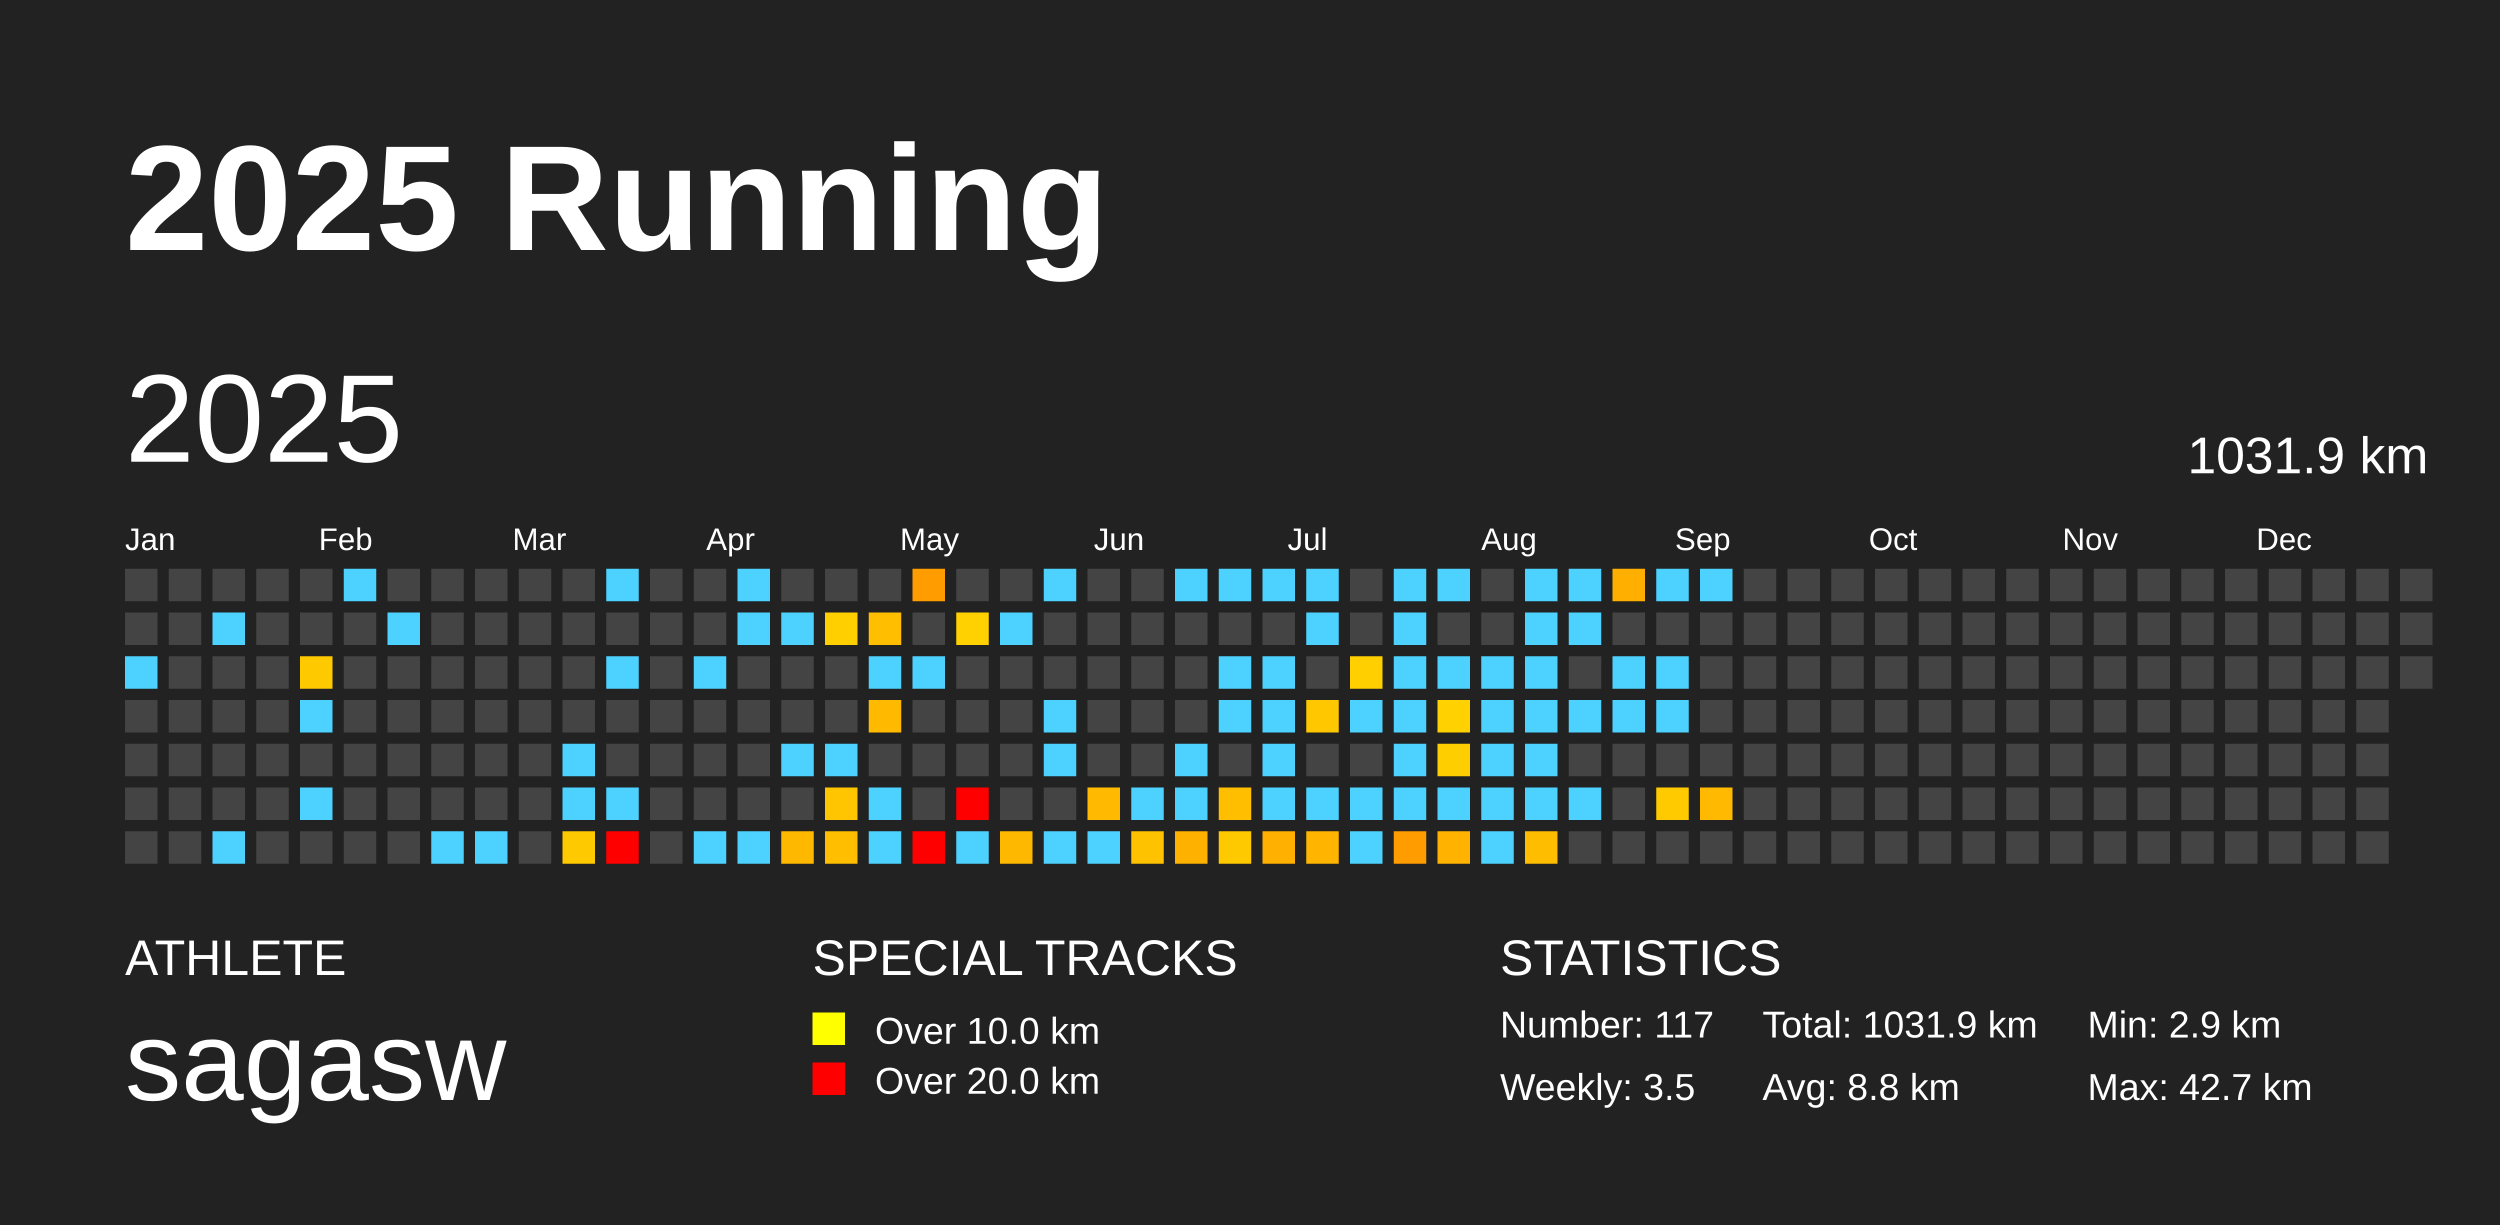
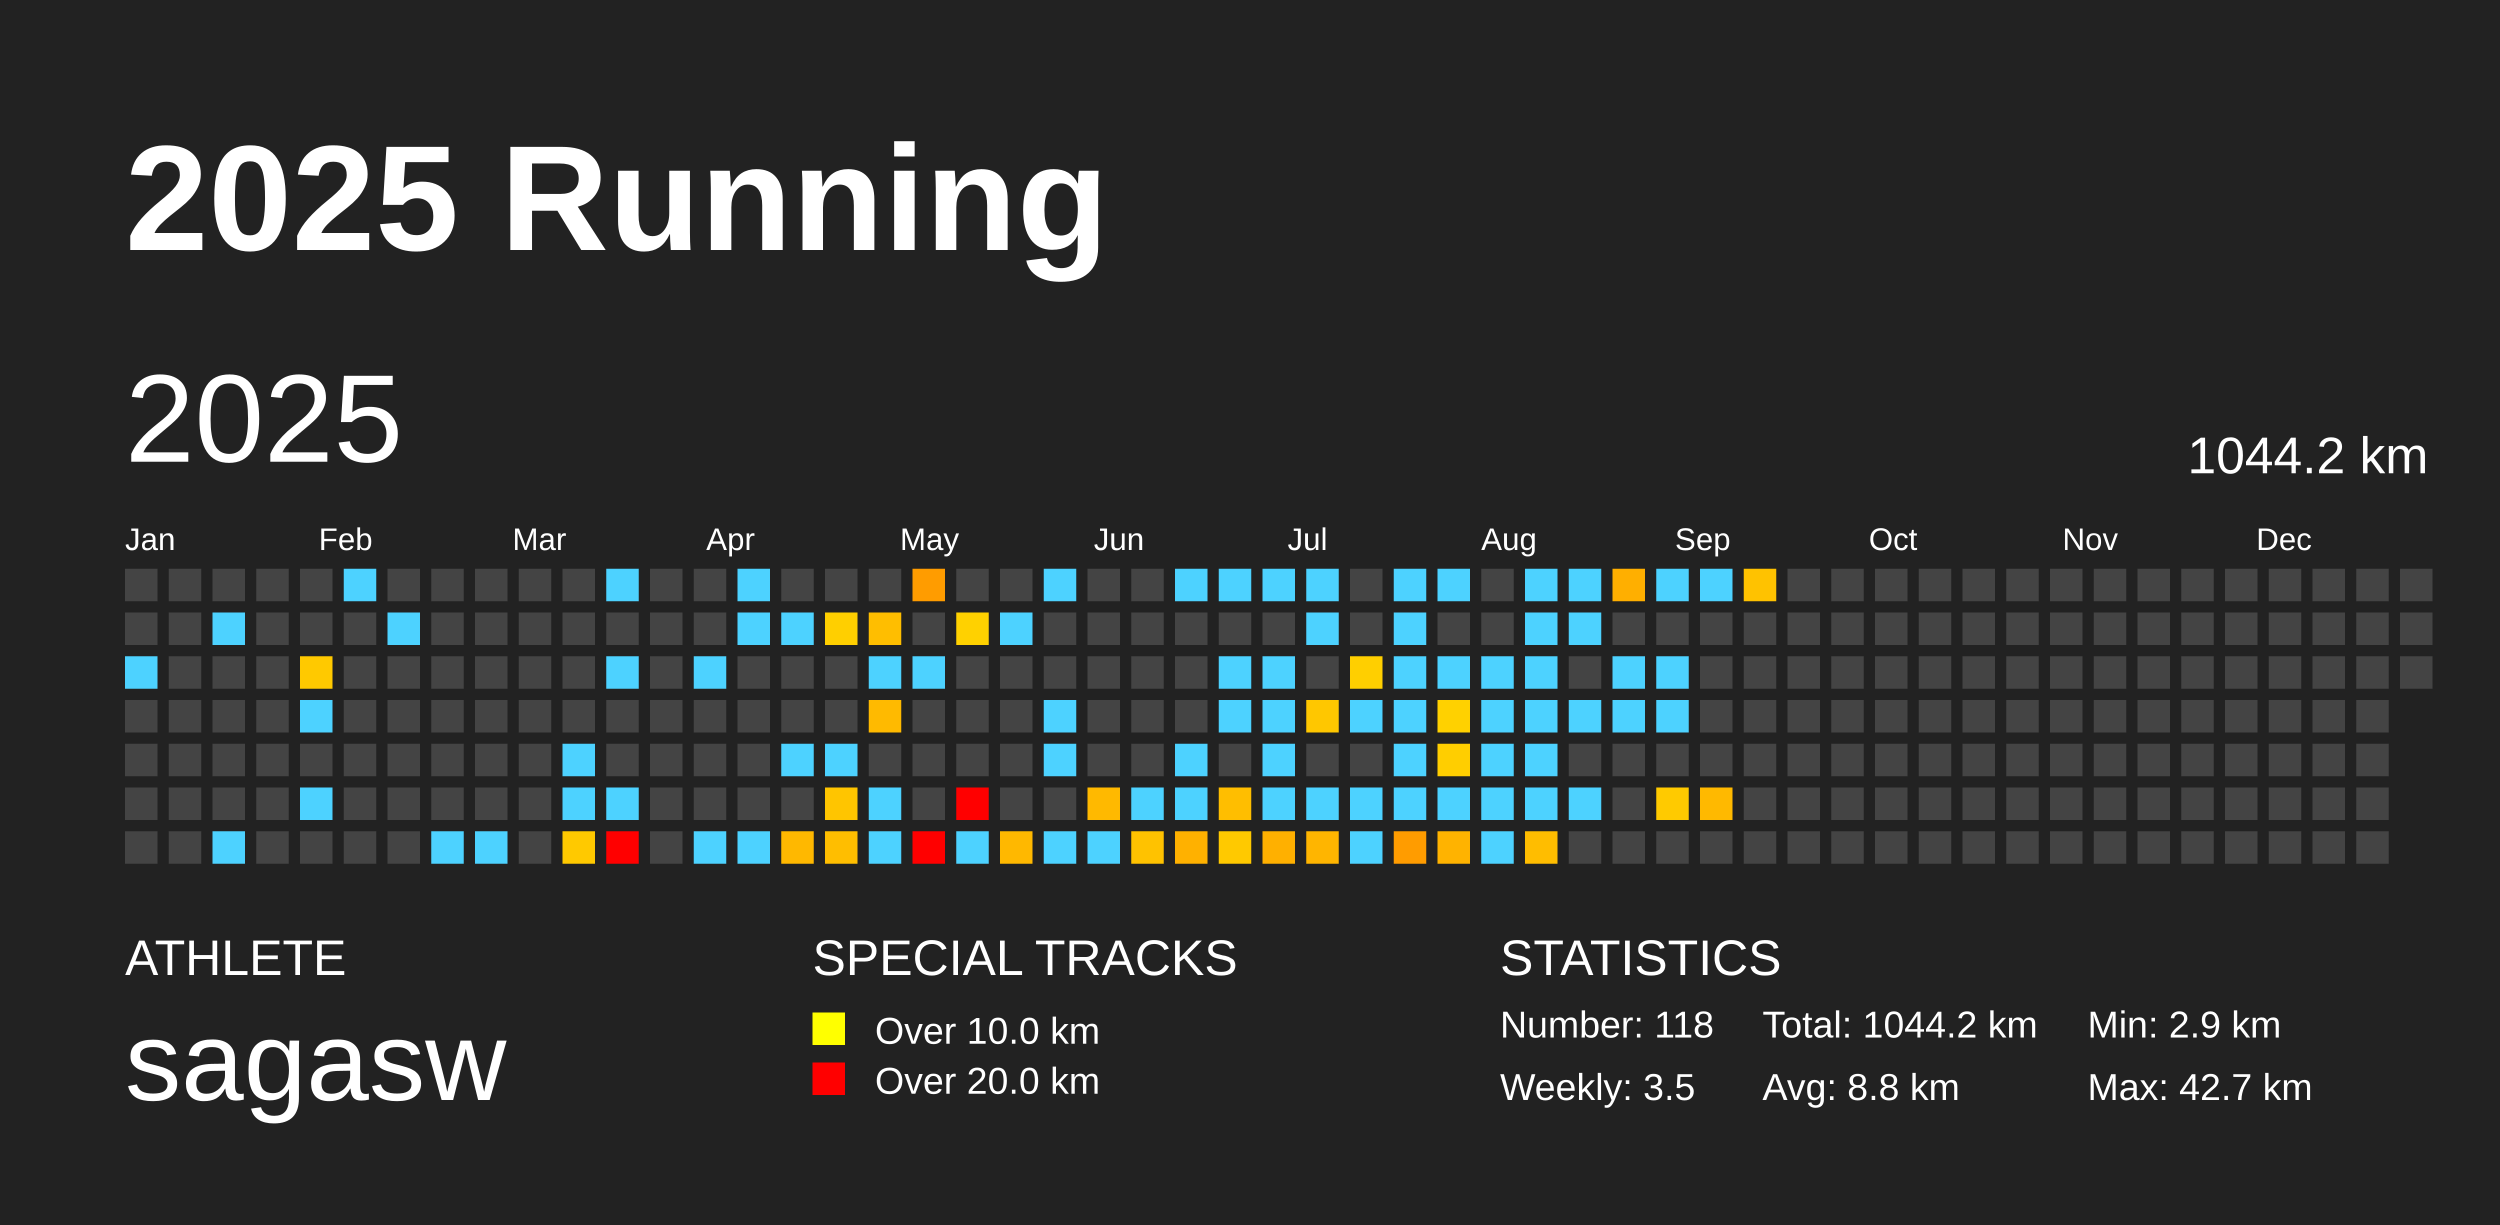
<svg xmlns="http://www.w3.org/2000/svg" baseProfile="full" height="98mm" version="1.1" viewBox="0,0,200,98" width="200mm">
  <defs />
  <rect fill="#222222" height="98" width="200" x="0" y="0" />
  <text fill="#FFFFFF" style="font-size:12px; font-family:Arial; font-weight:bold;" x="10" y="20">2025 Running</text>
  <text fill="#FFFFFF" style="font-size:4px; font-family:Arial" x="10" y="78">ATHLETE</text>
  <text fill="#FFFFFF" style="font-size:9px; font-family:Arial" x="10" y="88">sagasw</text>
  <text fill="#FFFFFF" style="font-size:4px; font-family:Arial" x="65" y="78">SPECIAL TRACKS</text>
  <rect fill="yellow" height="2.6" width="2.6" x="65" y="81" />
  <text fill="#FFFFFF" style="font-size:3px; font-family:Arial" x="70" y="83.5">Over 10.0 km</text>
  <rect fill="red" height="2.6" width="2.6" x="65" y="85" />
  <text fill="#FFFFFF" style="font-size:3px; font-family:Arial" x="70" y="87.5">Over 20.0 km</text>
  <text fill="#FFFFFF" style="font-size:4px; font-family:Arial" x="120" y="78">STATISTICS</text>
-   <text fill="#FFFFFF" style="font-size:3px; font-family:Arial" x="120" y="83">Number: 117</text>
+   <text fill="#FFFFFF" style="font-size:3px; font-family:Arial" x="120" y="83">Number: 118</text>
  <text fill="#FFFFFF" style="font-size:3px; font-family:Arial" x="120" y="88">Weekly: 3.5</text>
-   <text fill="#FFFFFF" style="font-size:3px; font-family:Arial" x="141" y="83">Total: 1031.9 km</text>
+   <text fill="#FFFFFF" style="font-size:3px; font-family:Arial" x="141" y="83">Total: 1044.2 km</text>
  <text fill="#FFFFFF" style="font-size:3px; font-family:Arial" x="141" y="88">Avg: 8.8 km</text>
  <text fill="#FFFFFF" style="font-size:3px; font-family:Arial" x="167" y="83">Min: 2.9 km</text>
  <text fill="#FFFFFF" style="font-size:3px; font-family:Arial" x="167" y="88">Max: 42.7 km</text>
  <text dominant-baseline="hanging" fill="#FFFFFF" style="font-size:10.0px; font-family:Arial;" x="10" y="30">2025</text>
-   <text dominant-baseline="hanging" fill="#FFFFFF" style="font-size:4.125px; font-family:Arial;" x="175" y="35">1031.9 km</text>
+   <text dominant-baseline="hanging" fill="#FFFFFF" style="font-size:4.125px; font-family:Arial;" x="175" y="35">1044.2 km</text>
  <text fill="#FFFFFF" style="font-size:2.5px; font-family:Arial" x="10.0" y="44">Jan</text>
  <text fill="#FFFFFF" style="font-size:2.5px; font-family:Arial" x="25.5" y="44">Feb</text>
  <text fill="#FFFFFF" style="font-size:2.5px; font-family:Arial" x="41.0" y="44">Mar</text>
  <text fill="#FFFFFF" style="font-size:2.5px; font-family:Arial" x="56.5" y="44">Apr</text>
  <text fill="#FFFFFF" style="font-size:2.5px; font-family:Arial" x="72.0" y="44">May</text>
  <text fill="#FFFFFF" style="font-size:2.5px; font-family:Arial" x="87.5" y="44">Jun</text>
  <text fill="#FFFFFF" style="font-size:2.5px; font-family:Arial" x="103.0" y="44">Jul</text>
  <text fill="#FFFFFF" style="font-size:2.5px; font-family:Arial" x="118.5" y="44">Aug</text>
  <text fill="#FFFFFF" style="font-size:2.5px; font-family:Arial" x="134.0" y="44">Sep</text>
  <text fill="#FFFFFF" style="font-size:2.5px; font-family:Arial" x="149.5" y="44">Oct</text>
  <text fill="#FFFFFF" style="font-size:2.5px; font-family:Arial" x="165.0" y="44">Nov</text>
  <text fill="#FFFFFF" style="font-size:2.5px; font-family:Arial" x="180.5" y="44">Dec</text>
  <rect fill="#444444" height="2.6" width="2.6" x="10.0" y="45.5" />
  <rect fill="#444444" height="2.6" width="2.6" x="10.0" y="49.0" />
  <rect fill="#4dd2ff" height="2.6" width="2.6" x="10.0" y="52.5" />
  <rect fill="#444444" height="2.6" width="2.6" x="10.0" y="56.0" />
  <rect fill="#444444" height="2.6" width="2.6" x="10.0" y="59.5" />
  <rect fill="#444444" height="2.6" width="2.6" x="10.0" y="63.0" />
  <rect fill="#444444" height="2.6" width="2.6" x="10.0" y="66.5" />
  <rect fill="#444444" height="2.6" width="2.6" x="13.5" y="45.5" />
  <rect fill="#444444" height="2.6" width="2.6" x="13.5" y="49.0" />
  <rect fill="#444444" height="2.6" width="2.6" x="13.5" y="52.5" />
  <rect fill="#444444" height="2.6" width="2.6" x="13.5" y="56.0" />
  <rect fill="#444444" height="2.6" width="2.6" x="13.5" y="59.5" />
  <rect fill="#444444" height="2.6" width="2.6" x="13.5" y="63.0" />
  <rect fill="#444444" height="2.6" width="2.6" x="13.5" y="66.5" />
  <rect fill="#444444" height="2.6" width="2.6" x="17.0" y="45.5" />
  <rect fill="#4dd2ff" height="2.6" width="2.6" x="17.0" y="49.0" />
  <rect fill="#444444" height="2.6" width="2.6" x="17.0" y="52.5" />
  <rect fill="#444444" height="2.6" width="2.6" x="17.0" y="56.0" />
  <rect fill="#444444" height="2.6" width="2.6" x="17.0" y="59.5" />
  <rect fill="#444444" height="2.6" width="2.6" x="17.0" y="63.0" />
  <rect fill="#4dd2ff" height="2.6" width="2.6" x="17.0" y="66.5" />
  <rect fill="#444444" height="2.6" width="2.6" x="20.5" y="45.5" />
  <rect fill="#444444" height="2.6" width="2.6" x="20.5" y="49.0" />
  <rect fill="#444444" height="2.6" width="2.6" x="20.5" y="52.5" />
  <rect fill="#444444" height="2.6" width="2.6" x="20.5" y="56.0" />
  <rect fill="#444444" height="2.6" width="2.6" x="20.5" y="59.5" />
  <rect fill="#444444" height="2.6" width="2.6" x="20.5" y="63.0" />
  <rect fill="#444444" height="2.6" width="2.6" x="20.5" y="66.5" />
  <rect fill="#444444" height="2.6" width="2.6" x="24.0" y="45.5" />
  <rect fill="#444444" height="2.6" width="2.6" x="24.0" y="49.0" />
  <rect fill="#ffc900" height="2.6" width="2.6" x="24.0" y="52.5" />
  <rect fill="#4dd2ff" height="2.6" width="2.6" x="24.0" y="56.0" />
  <rect fill="#444444" height="2.6" width="2.6" x="24.0" y="59.5" />
  <rect fill="#4dd2ff" height="2.6" width="2.6" x="24.0" y="63.0" />
  <rect fill="#444444" height="2.6" width="2.6" x="24.0" y="66.5" />
  <rect fill="#4dd2ff" height="2.6" width="2.6" x="27.5" y="45.5" />
  <rect fill="#444444" height="2.6" width="2.6" x="27.5" y="49.0" />
  <rect fill="#444444" height="2.6" width="2.6" x="27.5" y="52.5" />
  <rect fill="#444444" height="2.6" width="2.6" x="27.5" y="56.0" />
  <rect fill="#444444" height="2.6" width="2.6" x="27.5" y="59.5" />
  <rect fill="#444444" height="2.6" width="2.6" x="27.5" y="63.0" />
  <rect fill="#444444" height="2.6" width="2.6" x="27.5" y="66.5" />
  <rect fill="#444444" height="2.6" width="2.6" x="31.0" y="45.5" />
  <rect fill="#4dd2ff" height="2.6" width="2.6" x="31.0" y="49.0" />
  <rect fill="#444444" height="2.6" width="2.6" x="31.0" y="52.5" />
  <rect fill="#444444" height="2.6" width="2.6" x="31.0" y="56.0" />
  <rect fill="#444444" height="2.6" width="2.6" x="31.0" y="59.5" />
  <rect fill="#444444" height="2.6" width="2.6" x="31.0" y="63.0" />
  <rect fill="#444444" height="2.6" width="2.6" x="31.0" y="66.5" />
  <rect fill="#444444" height="2.6" width="2.6" x="34.5" y="45.5" />
  <rect fill="#444444" height="2.6" width="2.6" x="34.5" y="49.0" />
  <rect fill="#444444" height="2.6" width="2.6" x="34.5" y="52.5" />
  <rect fill="#444444" height="2.6" width="2.6" x="34.5" y="56.0" />
  <rect fill="#444444" height="2.6" width="2.6" x="34.5" y="59.5" />
  <rect fill="#444444" height="2.6" width="2.6" x="34.5" y="63.0" />
  <rect fill="#4dd2ff" height="2.6" width="2.6" x="34.5" y="66.5" />
  <rect fill="#444444" height="2.6" width="2.6" x="38.0" y="45.5" />
  <rect fill="#444444" height="2.6" width="2.6" x="38.0" y="49.0" />
  <rect fill="#444444" height="2.6" width="2.6" x="38.0" y="52.5" />
  <rect fill="#444444" height="2.6" width="2.6" x="38.0" y="56.0" />
  <rect fill="#444444" height="2.6" width="2.6" x="38.0" y="59.5" />
  <rect fill="#444444" height="2.6" width="2.6" x="38.0" y="63.0" />
  <rect fill="#4dd2ff" height="2.6" width="2.6" x="38.0" y="66.5" />
  <rect fill="#444444" height="2.6" width="2.6" x="41.5" y="45.5" />
  <rect fill="#444444" height="2.6" width="2.6" x="41.5" y="49.0" />
  <rect fill="#444444" height="2.6" width="2.6" x="41.5" y="52.5" />
  <rect fill="#444444" height="2.6" width="2.6" x="41.5" y="56.0" />
  <rect fill="#444444" height="2.6" width="2.6" x="41.5" y="59.5" />
  <rect fill="#444444" height="2.6" width="2.6" x="41.5" y="63.0" />
  <rect fill="#444444" height="2.6" width="2.6" x="41.5" y="66.5" />
  <rect fill="#444444" height="2.6" width="2.6" x="45.0" y="45.5" />
  <rect fill="#444444" height="2.6" width="2.6" x="45.0" y="49.0" />
  <rect fill="#444444" height="2.6" width="2.6" x="45.0" y="52.5" />
  <rect fill="#444444" height="2.6" width="2.6" x="45.0" y="56.0" />
  <rect fill="#4dd2ff" height="2.6" width="2.6" x="45.0" y="59.5" />
  <rect fill="#4dd2ff" height="2.6" width="2.6" x="45.0" y="63.0" />
  <rect fill="#ffc900" height="2.6" width="2.6" x="45.0" y="66.5" />
  <rect fill="#4dd2ff" height="2.6" width="2.6" x="48.5" y="45.5" />
  <rect fill="#444444" height="2.6" width="2.6" x="48.5" y="49.0" />
  <rect fill="#4dd2ff" height="2.6" width="2.6" x="48.5" y="52.5" />
  <rect fill="#444444" height="2.6" width="2.6" x="48.5" y="56.0" />
  <rect fill="#444444" height="2.6" width="2.6" x="48.5" y="59.5" />
  <rect fill="#4dd2ff" height="2.6" width="2.6" x="48.5" y="63.0" />
  <rect fill="red" height="2.6" width="2.6" x="48.5" y="66.5" />
  <rect fill="#444444" height="2.6" width="2.6" x="52.0" y="45.5" />
  <rect fill="#444444" height="2.6" width="2.6" x="52.0" y="49.0" />
  <rect fill="#444444" height="2.6" width="2.6" x="52.0" y="52.5" />
  <rect fill="#444444" height="2.6" width="2.6" x="52.0" y="56.0" />
  <rect fill="#444444" height="2.6" width="2.6" x="52.0" y="59.5" />
  <rect fill="#444444" height="2.6" width="2.6" x="52.0" y="63.0" />
  <rect fill="#444444" height="2.6" width="2.6" x="52.0" y="66.5" />
  <rect fill="#444444" height="2.6" width="2.6" x="55.5" y="45.5" />
  <rect fill="#444444" height="2.6" width="2.6" x="55.5" y="49.0" />
  <rect fill="#4dd2ff" height="2.6" width="2.6" x="55.5" y="52.5" />
  <rect fill="#444444" height="2.6" width="2.6" x="55.5" y="56.0" />
  <rect fill="#444444" height="2.6" width="2.6" x="55.5" y="59.5" />
  <rect fill="#444444" height="2.6" width="2.6" x="55.5" y="63.0" />
  <rect fill="#4dd2ff" height="2.6" width="2.6" x="55.5" y="66.5" />
  <rect fill="#4dd2ff" height="2.6" width="2.6" x="59.0" y="45.5" />
  <rect fill="#4dd2ff" height="2.6" width="2.6" x="59.0" y="49.0" />
  <rect fill="#444444" height="2.6" width="2.6" x="59.0" y="52.5" />
  <rect fill="#444444" height="2.6" width="2.6" x="59.0" y="56.0" />
  <rect fill="#444444" height="2.6" width="2.6" x="59.0" y="59.5" />
  <rect fill="#444444" height="2.6" width="2.6" x="59.0" y="63.0" />
  <rect fill="#4dd2ff" height="2.6" width="2.6" x="59.0" y="66.5" />
  <rect fill="#444444" height="2.6" width="2.6" x="62.5" y="45.5" />
  <rect fill="#4dd2ff" height="2.6" width="2.6" x="62.5" y="49.0" />
  <rect fill="#444444" height="2.6" width="2.6" x="62.5" y="52.5" />
  <rect fill="#444444" height="2.6" width="2.6" x="62.5" y="56.0" />
  <rect fill="#4dd2ff" height="2.6" width="2.6" x="62.5" y="59.5" />
  <rect fill="#444444" height="2.6" width="2.6" x="62.5" y="63.0" />
  <rect fill="#ffb800" height="2.6" width="2.6" x="62.5" y="66.5" />
  <rect fill="#444444" height="2.6" width="2.6" x="66.0" y="45.5" />
  <rect fill="#ffcf00" height="2.6" width="2.6" x="66.0" y="49.0" />
  <rect fill="#444444" height="2.6" width="2.6" x="66.0" y="52.5" />
  <rect fill="#444444" height="2.6" width="2.6" x="66.0" y="56.0" />
  <rect fill="#4dd2ff" height="2.6" width="2.6" x="66.0" y="59.5" />
  <rect fill="#ffc500" height="2.6" width="2.6" x="66.0" y="63.0" />
  <rect fill="#ffbe00" height="2.6" width="2.6" x="66.0" y="66.5" />
  <rect fill="#444444" height="2.6" width="2.6" x="69.5" y="45.5" />
  <rect fill="#ffbe00" height="2.6" width="2.6" x="69.5" y="49.0" />
  <rect fill="#4dd2ff" height="2.6" width="2.6" x="69.5" y="52.5" />
  <rect fill="#ffba00" height="2.6" width="2.6" x="69.5" y="56.0" />
  <rect fill="#444444" height="2.6" width="2.6" x="69.5" y="59.5" />
  <rect fill="#4dd2ff" height="2.6" width="2.6" x="69.5" y="63.0" />
  <rect fill="#4dd2ff" height="2.6" width="2.6" x="69.5" y="66.5" />
  <rect fill="#ff9c00" height="2.6" width="2.6" x="73.0" y="45.5" />
  <rect fill="#444444" height="2.6" width="2.6" x="73.0" y="49.0" />
  <rect fill="#4dd2ff" height="2.6" width="2.6" x="73.0" y="52.5" />
  <rect fill="#444444" height="2.6" width="2.6" x="73.0" y="56.0" />
  <rect fill="#444444" height="2.6" width="2.6" x="73.0" y="59.5" />
  <rect fill="#444444" height="2.6" width="2.6" x="73.0" y="63.0" />
  <rect fill="red" height="2.6" width="2.6" x="73.0" y="66.5" />
  <rect fill="#444444" height="2.6" width="2.6" x="76.5" y="45.5" />
  <rect fill="#ffd100" height="2.6" width="2.6" x="76.5" y="49.0" />
  <rect fill="#444444" height="2.6" width="2.6" x="76.5" y="52.5" />
  <rect fill="#444444" height="2.6" width="2.6" x="76.5" y="56.0" />
  <rect fill="#444444" height="2.6" width="2.6" x="76.5" y="59.5" />
  <rect fill="red" height="2.6" width="2.6" x="76.5" y="63.0" />
  <rect fill="#4dd2ff" height="2.6" width="2.6" x="76.5" y="66.5" />
  <rect fill="#444444" height="2.6" width="2.6" x="80.0" y="45.5" />
  <rect fill="#4dd2ff" height="2.6" width="2.6" x="80.0" y="49.0" />
  <rect fill="#444444" height="2.6" width="2.6" x="80.0" y="52.5" />
  <rect fill="#444444" height="2.6" width="2.6" x="80.0" y="56.0" />
  <rect fill="#444444" height="2.6" width="2.6" x="80.0" y="59.5" />
  <rect fill="#444444" height="2.6" width="2.6" x="80.0" y="63.0" />
  <rect fill="#ffb800" height="2.6" width="2.6" x="80.0" y="66.5" />
  <rect fill="#4dd2ff" height="2.6" width="2.6" x="83.5" y="45.5" />
  <rect fill="#444444" height="2.6" width="2.6" x="83.5" y="49.0" />
  <rect fill="#444444" height="2.6" width="2.6" x="83.5" y="52.5" />
  <rect fill="#4dd2ff" height="2.6" width="2.6" x="83.5" y="56.0" />
  <rect fill="#4dd2ff" height="2.6" width="2.6" x="83.5" y="59.5" />
  <rect fill="#444444" height="2.6" width="2.6" x="83.5" y="63.0" />
  <rect fill="#4dd2ff" height="2.6" width="2.6" x="83.5" y="66.5" />
  <rect fill="#444444" height="2.6" width="2.6" x="87.0" y="45.5" />
  <rect fill="#444444" height="2.6" width="2.6" x="87.0" y="49.0" />
  <rect fill="#444444" height="2.6" width="2.6" x="87.0" y="52.5" />
  <rect fill="#444444" height="2.6" width="2.6" x="87.0" y="56.0" />
  <rect fill="#444444" height="2.6" width="2.6" x="87.0" y="59.5" />
  <rect fill="#ffb900" height="2.6" width="2.6" x="87.0" y="63.0" />
  <rect fill="#4dd2ff" height="2.6" width="2.6" x="87.0" y="66.5" />
  <rect fill="#444444" height="2.6" width="2.6" x="90.5" y="45.5" />
  <rect fill="#444444" height="2.6" width="2.6" x="90.5" y="49.0" />
  <rect fill="#444444" height="2.6" width="2.6" x="90.5" y="52.5" />
  <rect fill="#444444" height="2.6" width="2.6" x="90.5" y="56.0" />
  <rect fill="#444444" height="2.6" width="2.6" x="90.5" y="59.5" />
  <rect fill="#4dd2ff" height="2.6" width="2.6" x="90.5" y="63.0" />
  <rect fill="#ffc200" height="2.6" width="2.6" x="90.5" y="66.5" />
  <rect fill="#4dd2ff" height="2.6" width="2.6" x="94.0" y="45.5" />
  <rect fill="#444444" height="2.6" width="2.6" x="94.0" y="49.0" />
  <rect fill="#444444" height="2.6" width="2.6" x="94.0" y="52.5" />
  <rect fill="#444444" height="2.6" width="2.6" x="94.0" y="56.0" />
  <rect fill="#4dd2ff" height="2.6" width="2.6" x="94.0" y="59.5" />
  <rect fill="#4dd2ff" height="2.6" width="2.6" x="94.0" y="63.0" />
  <rect fill="#ffb100" height="2.6" width="2.6" x="94.0" y="66.5" />
  <rect fill="#4dd2ff" height="2.6" width="2.6" x="97.5" y="45.5" />
  <rect fill="#444444" height="2.6" width="2.6" x="97.5" y="49.0" />
  <rect fill="#4dd2ff" height="2.6" width="2.6" x="97.5" y="52.5" />
  <rect fill="#4dd2ff" height="2.6" width="2.6" x="97.5" y="56.0" />
  <rect fill="#444444" height="2.6" width="2.6" x="97.5" y="59.5" />
  <rect fill="#ffbe00" height="2.6" width="2.6" x="97.5" y="63.0" />
  <rect fill="#ffc900" height="2.6" width="2.6" x="97.5" y="66.5" />
  <rect fill="#4dd2ff" height="2.6" width="2.6" x="101.0" y="45.5" />
  <rect fill="#444444" height="2.6" width="2.6" x="101.0" y="49.0" />
  <rect fill="#4dd2ff" height="2.6" width="2.6" x="101.0" y="52.5" />
  <rect fill="#4dd2ff" height="2.6" width="2.6" x="101.0" y="56.0" />
  <rect fill="#4dd2ff" height="2.6" width="2.6" x="101.0" y="59.5" />
  <rect fill="#4dd2ff" height="2.6" width="2.6" x="101.0" y="63.0" />
  <rect fill="#ffb000" height="2.6" width="2.6" x="101.0" y="66.5" />
  <rect fill="#4dd2ff" height="2.6" width="2.6" x="104.5" y="45.5" />
  <rect fill="#4dd2ff" height="2.6" width="2.6" x="104.5" y="49.0" />
  <rect fill="#444444" height="2.6" width="2.6" x="104.5" y="52.5" />
  <rect fill="#ffc700" height="2.6" width="2.6" x="104.5" y="56.0" />
  <rect fill="#444444" height="2.6" width="2.6" x="104.5" y="59.5" />
  <rect fill="#4dd2ff" height="2.6" width="2.6" x="104.5" y="63.0" />
  <rect fill="#ffb500" height="2.6" width="2.6" x="104.5" y="66.5" />
  <rect fill="#444444" height="2.6" width="2.6" x="108.0" y="45.5" />
  <rect fill="#444444" height="2.6" width="2.6" x="108.0" y="49.0" />
  <rect fill="#ffcf00" height="2.6" width="2.6" x="108.0" y="52.5" />
  <rect fill="#4dd2ff" height="2.6" width="2.6" x="108.0" y="56.0" />
  <rect fill="#444444" height="2.6" width="2.6" x="108.0" y="59.5" />
  <rect fill="#4dd2ff" height="2.6" width="2.6" x="108.0" y="63.0" />
  <rect fill="#4dd2ff" height="2.6" width="2.6" x="108.0" y="66.5" />
  <rect fill="#4dd2ff" height="2.6" width="2.6" x="111.5" y="45.5" />
  <rect fill="#4dd2ff" height="2.6" width="2.6" x="111.5" y="49.0" />
  <rect fill="#4dd2ff" height="2.6" width="2.6" x="111.5" y="52.5" />
  <rect fill="#4dd2ff" height="2.6" width="2.6" x="111.5" y="56.0" />
  <rect fill="#4dd2ff" height="2.6" width="2.6" x="111.5" y="59.5" />
  <rect fill="#4dd2ff" height="2.6" width="2.6" x="111.5" y="63.0" />
  <rect fill="#ff9c00" height="2.6" width="2.6" x="111.5" y="66.5" />
  <rect fill="#4dd2ff" height="2.6" width="2.6" x="115.0" y="45.5" />
  <rect fill="#444444" height="2.6" width="2.6" x="115.0" y="49.0" />
  <rect fill="#4dd2ff" height="2.6" width="2.6" x="115.0" y="52.5" />
  <rect fill="#ffd100" height="2.6" width="2.6" x="115.0" y="56.0" />
  <rect fill="#ffce00" height="2.6" width="2.6" x="115.0" y="59.5" />
  <rect fill="#4dd2ff" height="2.6" width="2.6" x="115.0" y="63.0" />
  <rect fill="#ffb300" height="2.6" width="2.6" x="115.0" y="66.5" />
  <rect fill="#444444" height="2.6" width="2.6" x="118.5" y="45.5" />
  <rect fill="#444444" height="2.6" width="2.6" x="118.5" y="49.0" />
  <rect fill="#4dd2ff" height="2.6" width="2.6" x="118.5" y="52.5" />
  <rect fill="#4dd2ff" height="2.6" width="2.6" x="118.5" y="56.0" />
  <rect fill="#4dd2ff" height="2.6" width="2.6" x="118.5" y="59.5" />
  <rect fill="#4dd2ff" height="2.6" width="2.6" x="118.5" y="63.0" />
  <rect fill="#4dd2ff" height="2.6" width="2.6" x="118.5" y="66.5" />
  <rect fill="#4dd2ff" height="2.6" width="2.6" x="122.0" y="45.5" />
  <rect fill="#4dd2ff" height="2.6" width="2.6" x="122.0" y="49.0" />
  <rect fill="#4dd2ff" height="2.6" width="2.6" x="122.0" y="52.5" />
  <rect fill="#4dd2ff" height="2.6" width="2.6" x="122.0" y="56.0" />
  <rect fill="#4dd2ff" height="2.6" width="2.6" x="122.0" y="59.5" />
  <rect fill="#4dd2ff" height="2.6" width="2.6" x="122.0" y="63.0" />
  <rect fill="#ffbd00" height="2.6" width="2.6" x="122.0" y="66.5" />
  <rect fill="#4dd2ff" height="2.6" width="2.6" x="125.5" y="45.5" />
  <rect fill="#4dd2ff" height="2.6" width="2.6" x="125.5" y="49.0" />
  <rect fill="#444444" height="2.6" width="2.6" x="125.5" y="52.5" />
  <rect fill="#4dd2ff" height="2.6" width="2.6" x="125.5" y="56.0" />
  <rect fill="#444444" height="2.6" width="2.6" x="125.5" y="59.5" />
  <rect fill="#4dd2ff" height="2.6" width="2.6" x="125.5" y="63.0" />
  <rect fill="#444444" height="2.6" width="2.6" x="125.5" y="66.5" />
  <rect fill="#ffaf00" height="2.6" width="2.6" x="129.0" y="45.5" />
  <rect fill="#444444" height="2.6" width="2.6" x="129.0" y="49.0" />
  <rect fill="#4dd2ff" height="2.6" width="2.6" x="129.0" y="52.5" />
  <rect fill="#4dd2ff" height="2.6" width="2.6" x="129.0" y="56.0" />
  <rect fill="#444444" height="2.6" width="2.6" x="129.0" y="59.5" />
  <rect fill="#444444" height="2.6" width="2.6" x="129.0" y="63.0" />
  <rect fill="#444444" height="2.6" width="2.6" x="129.0" y="66.5" />
  <rect fill="#4dd2ff" height="2.6" width="2.6" x="132.5" y="45.5" />
  <rect fill="#444444" height="2.6" width="2.6" x="132.5" y="49.0" />
  <rect fill="#4dd2ff" height="2.6" width="2.6" x="132.5" y="52.5" />
  <rect fill="#4dd2ff" height="2.6" width="2.6" x="132.5" y="56.0" />
  <rect fill="#444444" height="2.6" width="2.6" x="132.5" y="59.5" />
  <rect fill="#ffca00" height="2.6" width="2.6" x="132.5" y="63.0" />
  <rect fill="#444444" height="2.6" width="2.6" x="132.5" y="66.5" />
  <rect fill="#4dd2ff" height="2.6" width="2.6" x="136.0" y="45.5" />
  <rect fill="#444444" height="2.6" width="2.6" x="136.0" y="49.0" />
  <rect fill="#444444" height="2.6" width="2.6" x="136.0" y="52.5" />
  <rect fill="#444444" height="2.6" width="2.6" x="136.0" y="56.0" />
  <rect fill="#444444" height="2.6" width="2.6" x="136.0" y="59.5" />
  <rect fill="#ffb900" height="2.6" width="2.6" x="136.0" y="63.0" />
  <rect fill="#444444" height="2.6" width="2.6" x="136.0" y="66.5" />
-   <rect fill="#444444" height="2.6" width="2.6" x="139.5" y="45.5" />
+   <rect fill="#ffc200" height="2.6" width="2.6" x="139.5" y="45.5" />
  <rect fill="#444444" height="2.6" width="2.6" x="139.5" y="49.0" />
  <rect fill="#444444" height="2.6" width="2.6" x="139.5" y="52.5" />
  <rect fill="#444444" height="2.6" width="2.6" x="139.5" y="56.0" />
  <rect fill="#444444" height="2.6" width="2.6" x="139.5" y="59.5" />
  <rect fill="#444444" height="2.6" width="2.6" x="139.5" y="63.0" />
  <rect fill="#444444" height="2.6" width="2.6" x="139.5" y="66.5" />
  <rect fill="#444444" height="2.6" width="2.6" x="143.0" y="45.5" />
  <rect fill="#444444" height="2.6" width="2.6" x="143.0" y="49.0" />
  <rect fill="#444444" height="2.6" width="2.6" x="143.0" y="52.5" />
  <rect fill="#444444" height="2.6" width="2.6" x="143.0" y="56.0" />
  <rect fill="#444444" height="2.6" width="2.6" x="143.0" y="59.5" />
  <rect fill="#444444" height="2.6" width="2.6" x="143.0" y="63.0" />
  <rect fill="#444444" height="2.6" width="2.6" x="143.0" y="66.5" />
  <rect fill="#444444" height="2.6" width="2.6" x="146.5" y="45.5" />
  <rect fill="#444444" height="2.6" width="2.6" x="146.5" y="49.0" />
  <rect fill="#444444" height="2.6" width="2.6" x="146.5" y="52.5" />
  <rect fill="#444444" height="2.6" width="2.6" x="146.5" y="56.0" />
  <rect fill="#444444" height="2.6" width="2.6" x="146.5" y="59.5" />
  <rect fill="#444444" height="2.6" width="2.6" x="146.5" y="63.0" />
  <rect fill="#444444" height="2.6" width="2.6" x="146.5" y="66.5" />
  <rect fill="#444444" height="2.6" width="2.6" x="150.0" y="45.5" />
  <rect fill="#444444" height="2.6" width="2.6" x="150.0" y="49.0" />
  <rect fill="#444444" height="2.6" width="2.6" x="150.0" y="52.5" />
  <rect fill="#444444" height="2.6" width="2.6" x="150.0" y="56.0" />
  <rect fill="#444444" height="2.6" width="2.6" x="150.0" y="59.5" />
  <rect fill="#444444" height="2.6" width="2.6" x="150.0" y="63.0" />
  <rect fill="#444444" height="2.6" width="2.6" x="150.0" y="66.5" />
  <rect fill="#444444" height="2.6" width="2.6" x="153.5" y="45.5" />
  <rect fill="#444444" height="2.6" width="2.6" x="153.5" y="49.0" />
  <rect fill="#444444" height="2.6" width="2.6" x="153.5" y="52.5" />
  <rect fill="#444444" height="2.6" width="2.6" x="153.5" y="56.0" />
  <rect fill="#444444" height="2.6" width="2.6" x="153.5" y="59.5" />
  <rect fill="#444444" height="2.6" width="2.6" x="153.5" y="63.0" />
  <rect fill="#444444" height="2.6" width="2.6" x="153.5" y="66.5" />
  <rect fill="#444444" height="2.6" width="2.6" x="157.0" y="45.5" />
  <rect fill="#444444" height="2.6" width="2.6" x="157.0" y="49.0" />
  <rect fill="#444444" height="2.6" width="2.6" x="157.0" y="52.5" />
  <rect fill="#444444" height="2.6" width="2.6" x="157.0" y="56.0" />
  <rect fill="#444444" height="2.6" width="2.6" x="157.0" y="59.5" />
  <rect fill="#444444" height="2.6" width="2.6" x="157.0" y="63.0" />
  <rect fill="#444444" height="2.6" width="2.6" x="157.0" y="66.5" />
  <rect fill="#444444" height="2.6" width="2.6" x="160.5" y="45.5" />
  <rect fill="#444444" height="2.6" width="2.6" x="160.5" y="49.0" />
  <rect fill="#444444" height="2.6" width="2.6" x="160.5" y="52.5" />
  <rect fill="#444444" height="2.6" width="2.6" x="160.5" y="56.0" />
  <rect fill="#444444" height="2.6" width="2.6" x="160.5" y="59.5" />
  <rect fill="#444444" height="2.6" width="2.6" x="160.5" y="63.0" />
  <rect fill="#444444" height="2.6" width="2.6" x="160.5" y="66.5" />
  <rect fill="#444444" height="2.6" width="2.6" x="164.0" y="45.5" />
  <rect fill="#444444" height="2.6" width="2.6" x="164.0" y="49.0" />
  <rect fill="#444444" height="2.6" width="2.6" x="164.0" y="52.5" />
  <rect fill="#444444" height="2.6" width="2.6" x="164.0" y="56.0" />
  <rect fill="#444444" height="2.6" width="2.6" x="164.0" y="59.5" />
  <rect fill="#444444" height="2.6" width="2.6" x="164.0" y="63.0" />
  <rect fill="#444444" height="2.6" width="2.6" x="164.0" y="66.5" />
  <rect fill="#444444" height="2.6" width="2.6" x="167.5" y="45.5" />
  <rect fill="#444444" height="2.6" width="2.6" x="167.5" y="49.0" />
  <rect fill="#444444" height="2.6" width="2.6" x="167.5" y="52.5" />
  <rect fill="#444444" height="2.6" width="2.6" x="167.5" y="56.0" />
  <rect fill="#444444" height="2.6" width="2.6" x="167.5" y="59.5" />
  <rect fill="#444444" height="2.6" width="2.6" x="167.5" y="63.0" />
  <rect fill="#444444" height="2.6" width="2.6" x="167.5" y="66.5" />
  <rect fill="#444444" height="2.6" width="2.6" x="171.0" y="45.5" />
  <rect fill="#444444" height="2.6" width="2.6" x="171.0" y="49.0" />
  <rect fill="#444444" height="2.6" width="2.6" x="171.0" y="52.5" />
  <rect fill="#444444" height="2.6" width="2.6" x="171.0" y="56.0" />
  <rect fill="#444444" height="2.6" width="2.6" x="171.0" y="59.5" />
  <rect fill="#444444" height="2.6" width="2.6" x="171.0" y="63.0" />
  <rect fill="#444444" height="2.6" width="2.6" x="171.0" y="66.5" />
  <rect fill="#444444" height="2.6" width="2.6" x="174.5" y="45.5" />
  <rect fill="#444444" height="2.6" width="2.6" x="174.5" y="49.0" />
  <rect fill="#444444" height="2.6" width="2.6" x="174.5" y="52.5" />
  <rect fill="#444444" height="2.6" width="2.6" x="174.5" y="56.0" />
  <rect fill="#444444" height="2.6" width="2.6" x="174.5" y="59.5" />
  <rect fill="#444444" height="2.6" width="2.6" x="174.5" y="63.0" />
  <rect fill="#444444" height="2.6" width="2.6" x="174.5" y="66.5" />
  <rect fill="#444444" height="2.6" width="2.6" x="178.0" y="45.5" />
  <rect fill="#444444" height="2.6" width="2.6" x="178.0" y="49.0" />
  <rect fill="#444444" height="2.6" width="2.6" x="178.0" y="52.5" />
  <rect fill="#444444" height="2.6" width="2.6" x="178.0" y="56.0" />
  <rect fill="#444444" height="2.6" width="2.6" x="178.0" y="59.5" />
  <rect fill="#444444" height="2.6" width="2.6" x="178.0" y="63.0" />
  <rect fill="#444444" height="2.6" width="2.6" x="178.0" y="66.5" />
  <rect fill="#444444" height="2.6" width="2.6" x="181.5" y="45.5" />
  <rect fill="#444444" height="2.6" width="2.6" x="181.5" y="49.0" />
  <rect fill="#444444" height="2.6" width="2.6" x="181.5" y="52.5" />
  <rect fill="#444444" height="2.6" width="2.6" x="181.5" y="56.0" />
  <rect fill="#444444" height="2.6" width="2.6" x="181.5" y="59.5" />
  <rect fill="#444444" height="2.6" width="2.6" x="181.5" y="63.0" />
  <rect fill="#444444" height="2.6" width="2.6" x="181.5" y="66.5" />
  <rect fill="#444444" height="2.6" width="2.6" x="185.0" y="45.5" />
  <rect fill="#444444" height="2.6" width="2.6" x="185.0" y="49.0" />
  <rect fill="#444444" height="2.6" width="2.6" x="185.0" y="52.5" />
  <rect fill="#444444" height="2.6" width="2.6" x="185.0" y="56.0" />
  <rect fill="#444444" height="2.6" width="2.6" x="185.0" y="59.5" />
  <rect fill="#444444" height="2.6" width="2.6" x="185.0" y="63.0" />
  <rect fill="#444444" height="2.6" width="2.6" x="185.0" y="66.5" />
  <rect fill="#444444" height="2.6" width="2.6" x="188.5" y="45.5" />
  <rect fill="#444444" height="2.6" width="2.6" x="188.5" y="49.0" />
  <rect fill="#444444" height="2.6" width="2.6" x="188.5" y="52.5" />
  <rect fill="#444444" height="2.6" width="2.6" x="188.5" y="56.0" />
  <rect fill="#444444" height="2.6" width="2.6" x="188.5" y="59.5" />
  <rect fill="#444444" height="2.6" width="2.6" x="188.5" y="63.0" />
  <rect fill="#444444" height="2.6" width="2.6" x="188.5" y="66.5" />
  <rect fill="#444444" height="2.6" width="2.6" x="192.0" y="45.5" />
  <rect fill="#444444" height="2.6" width="2.6" x="192.0" y="49.0" />
  <rect fill="#444444" height="2.6" width="2.6" x="192.0" y="52.5" />
</svg>
